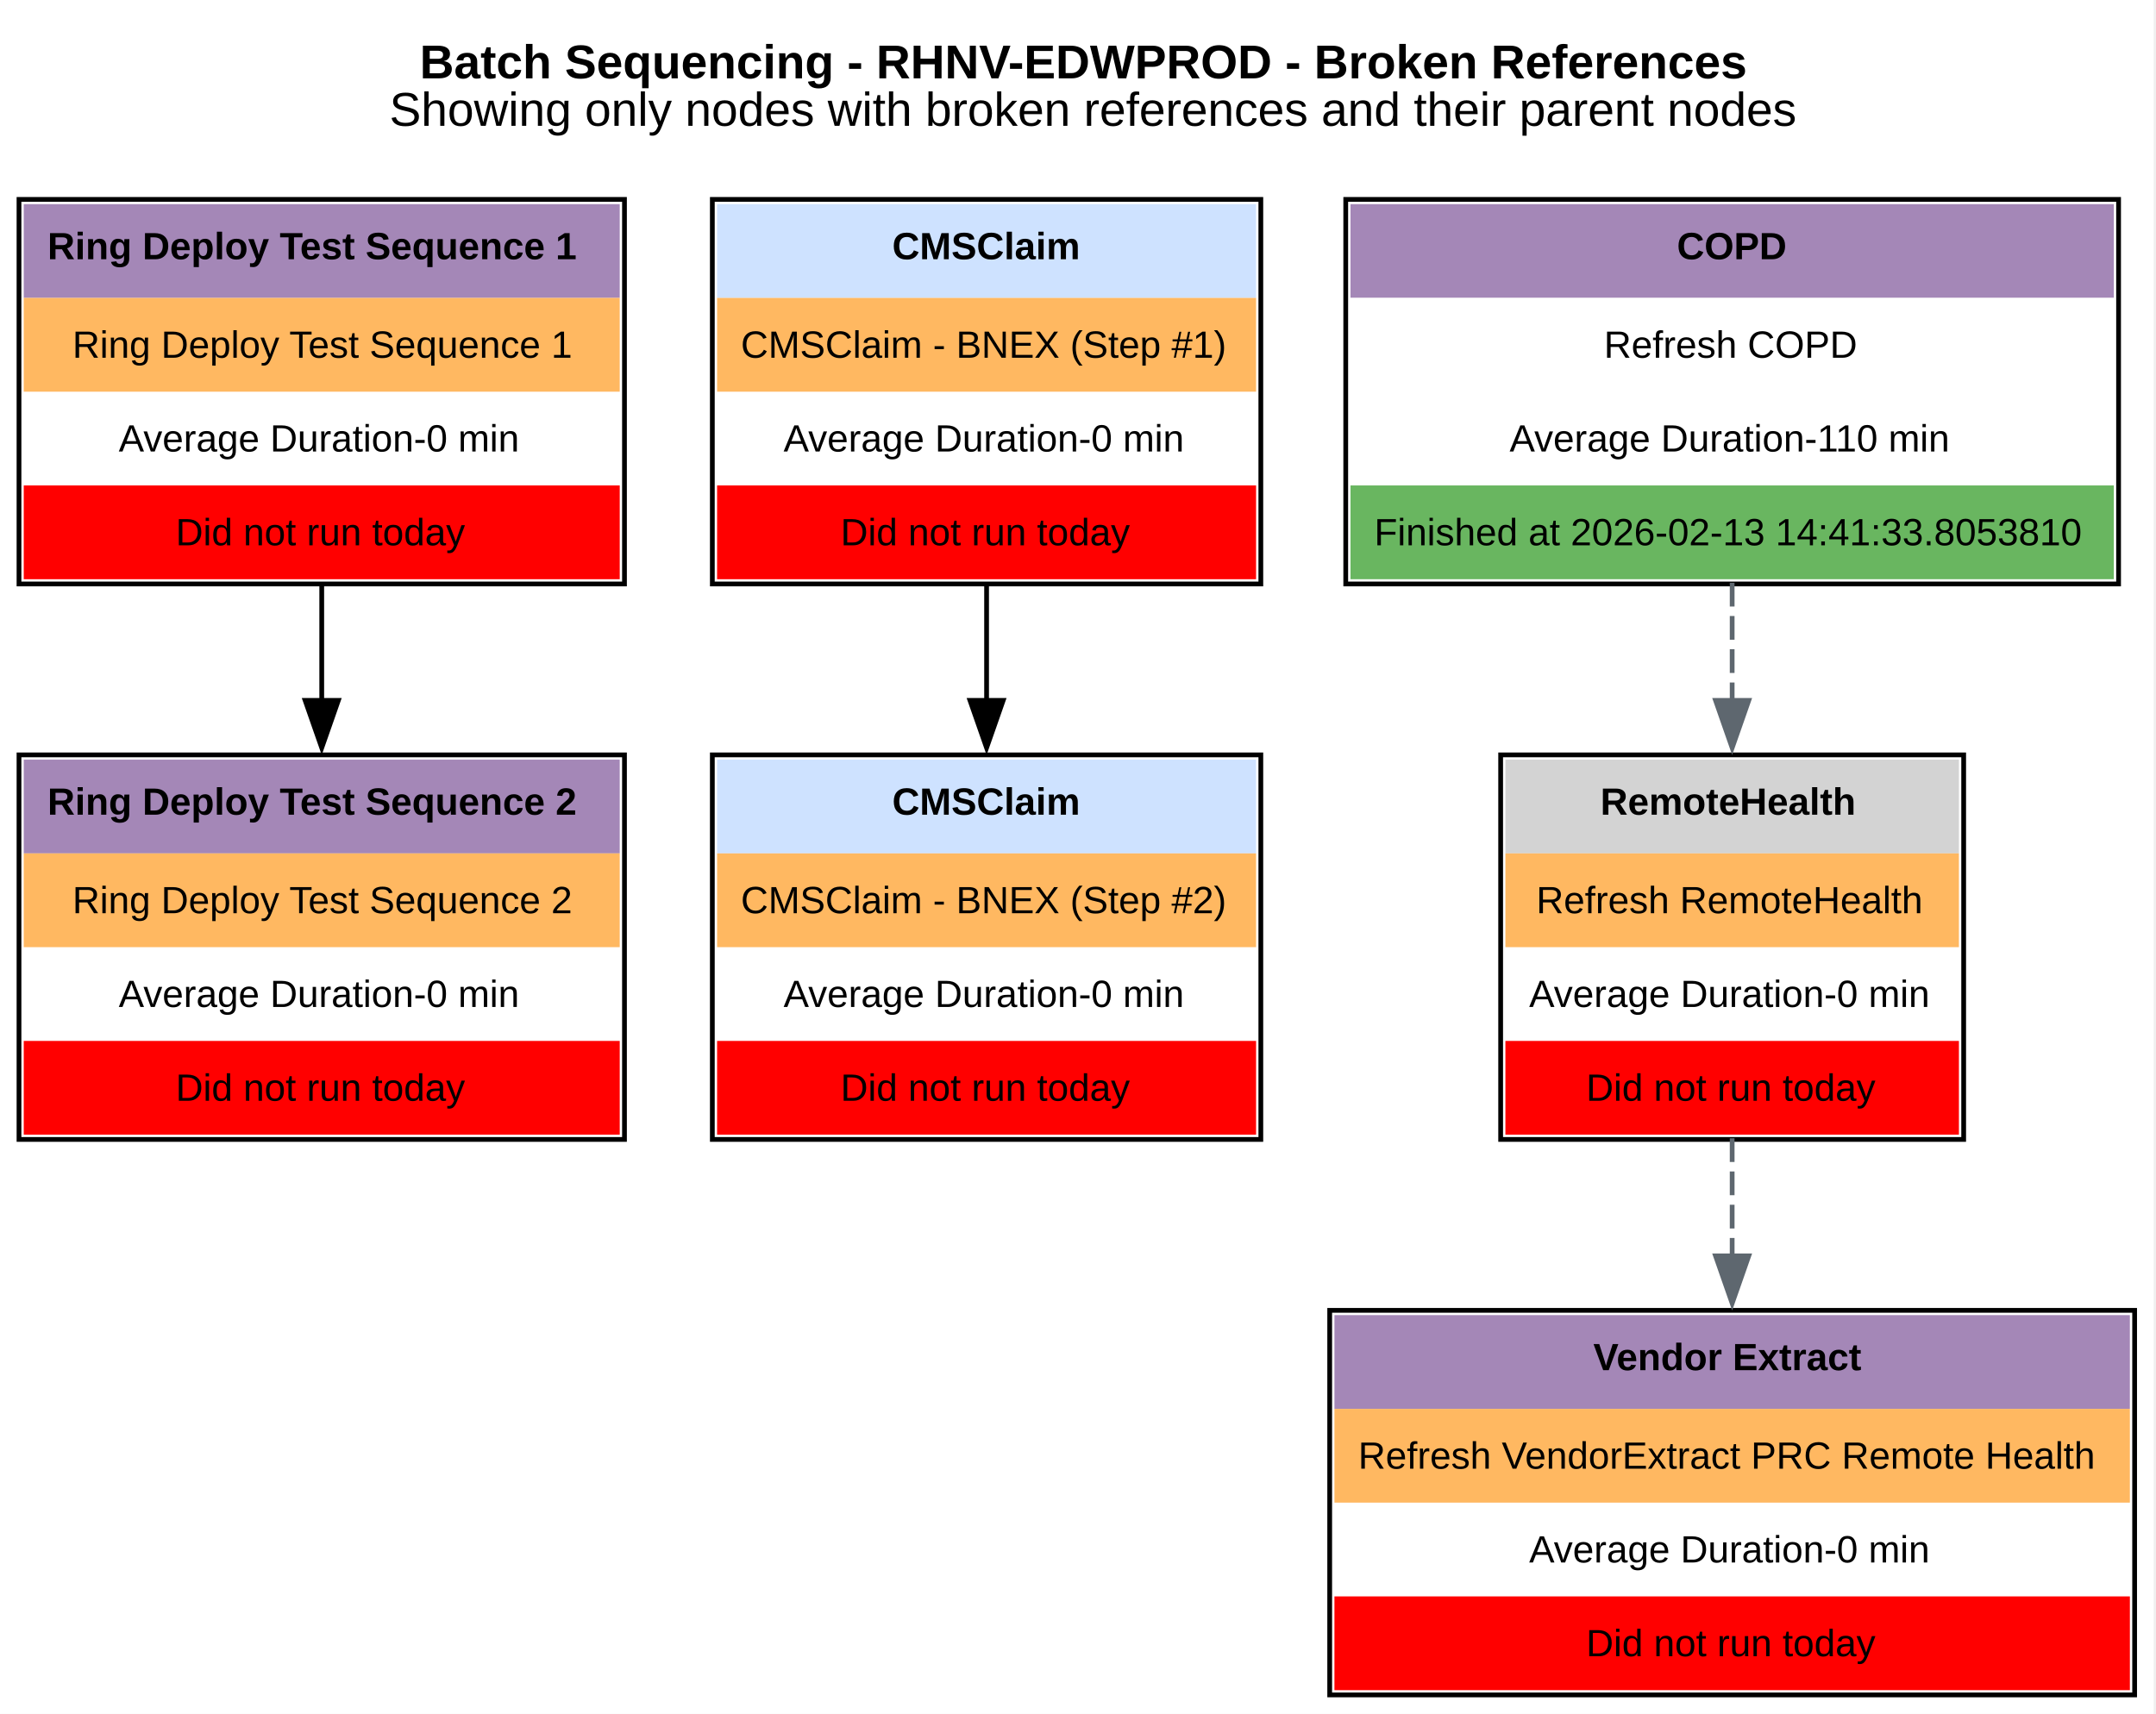
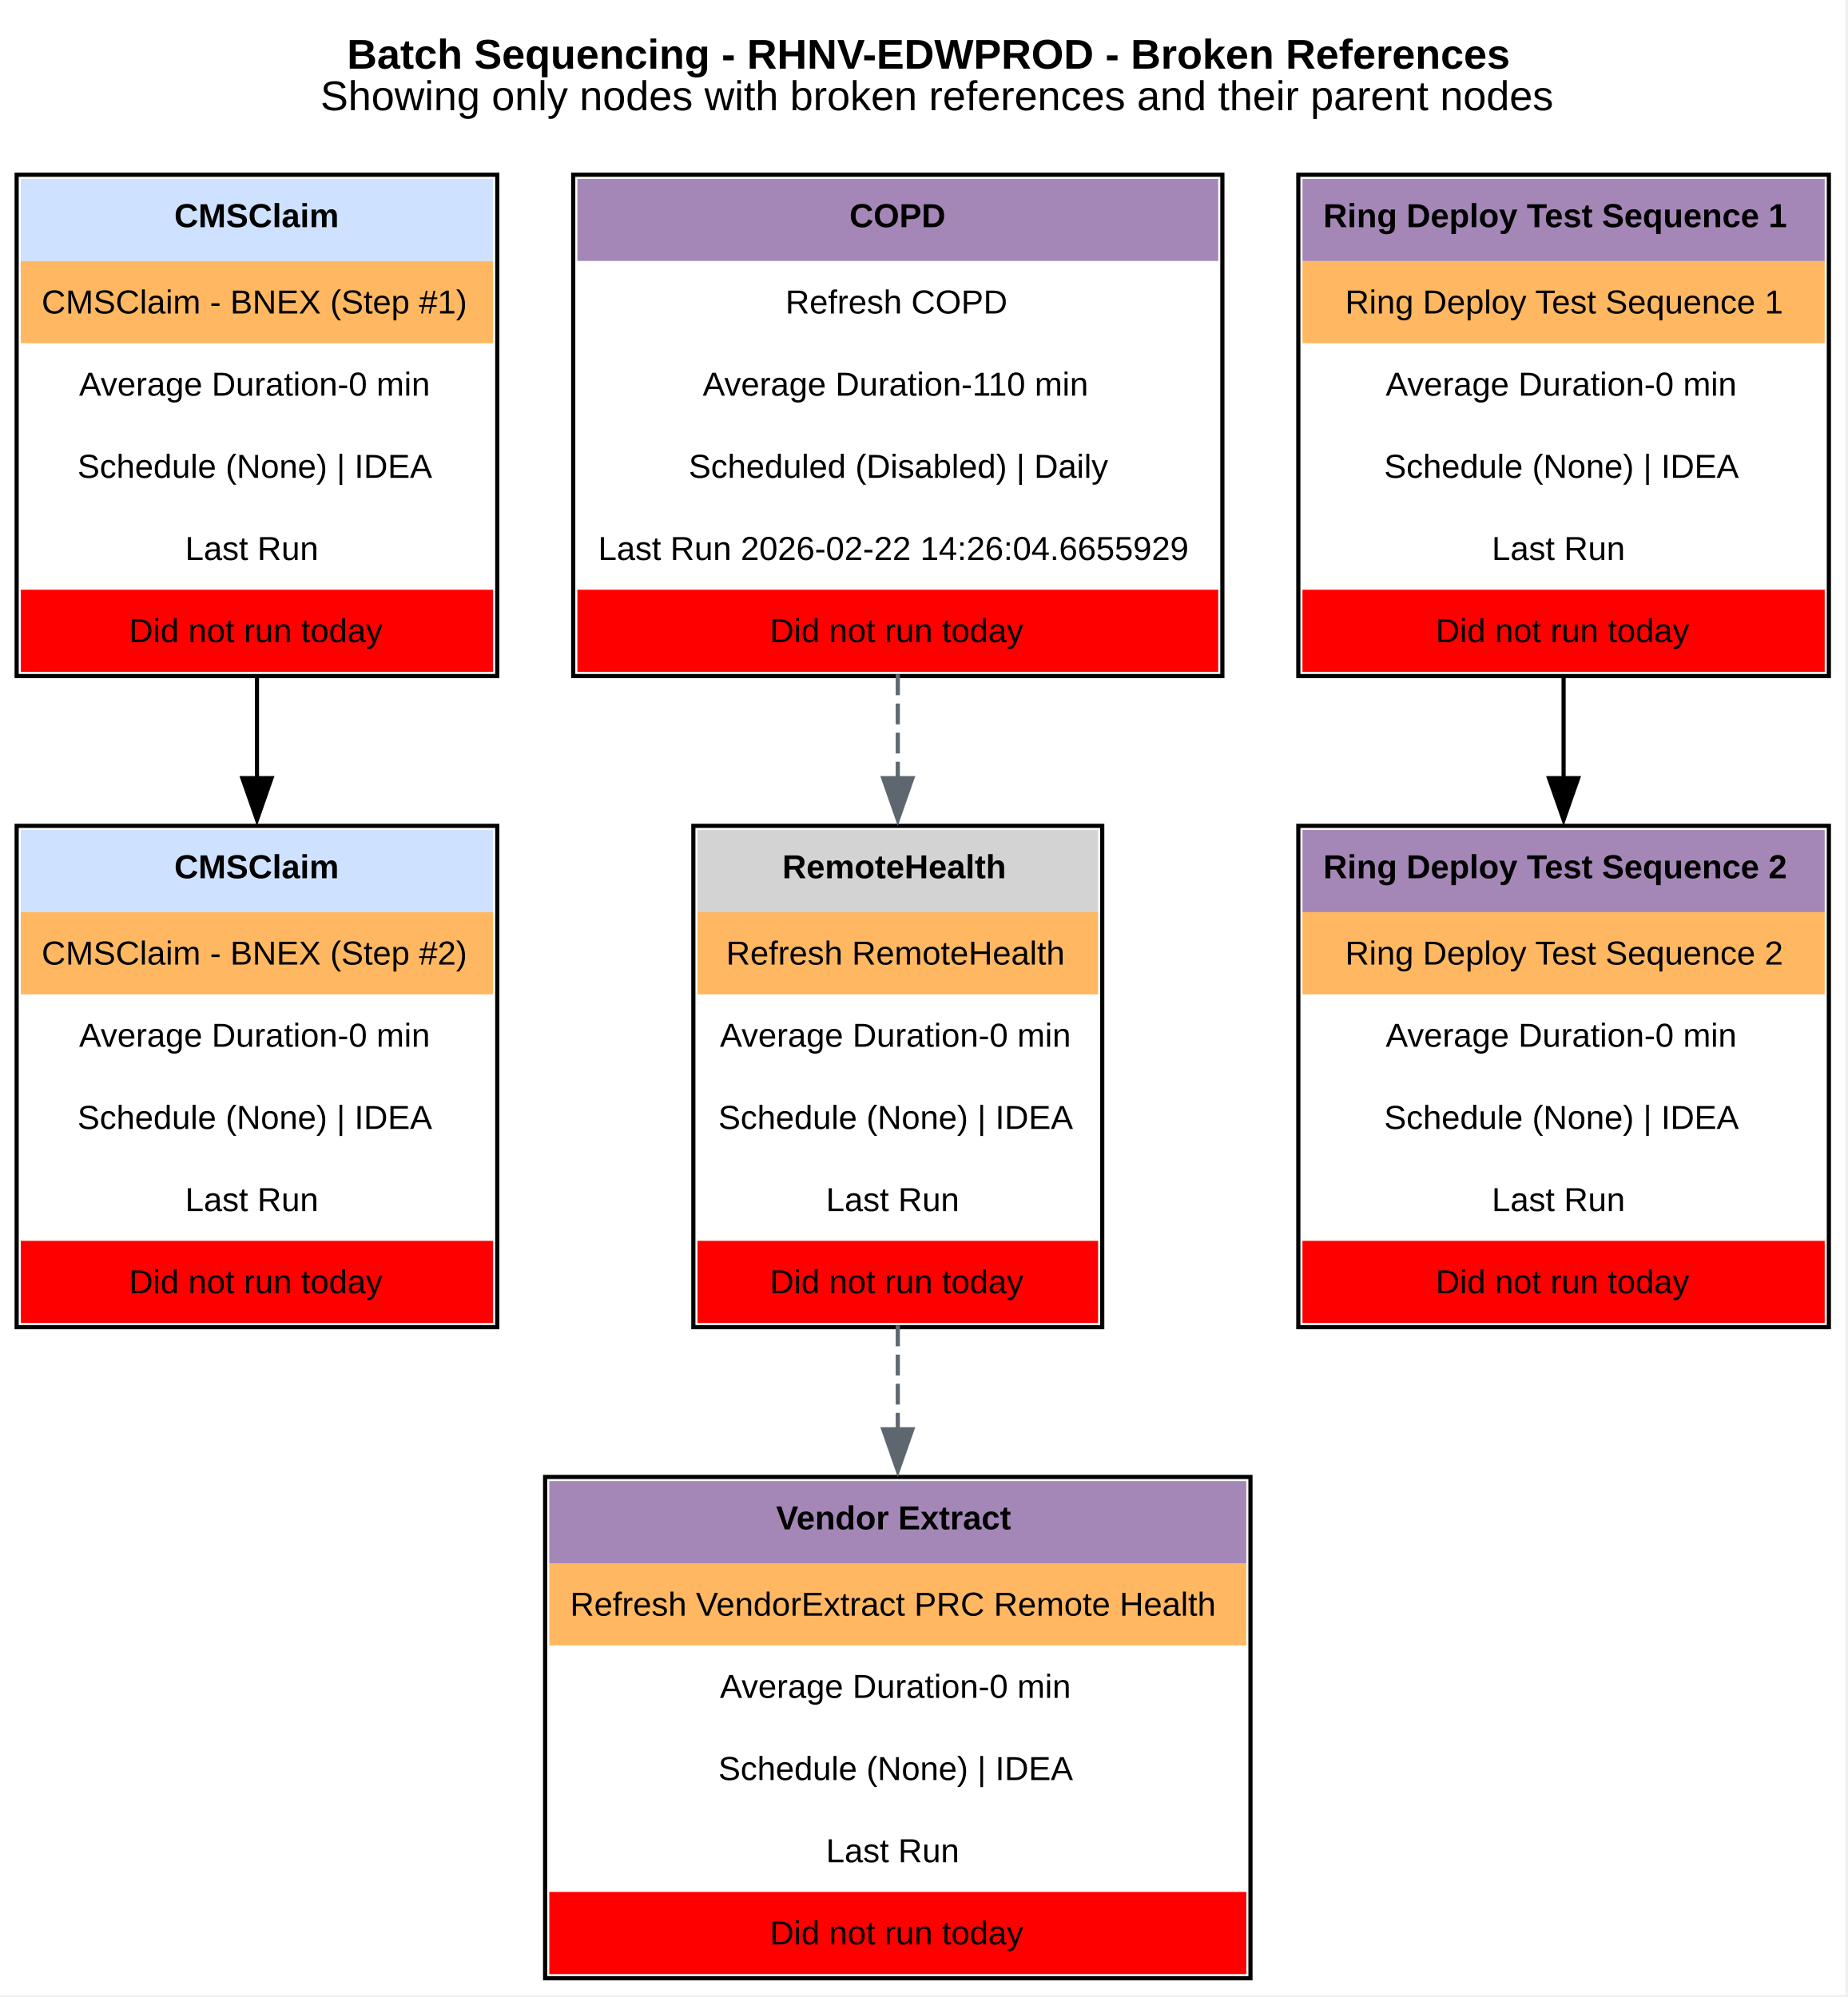
- <svg xmlns="http://www.w3.org/2000/svg" xmlns:xlink="http://www.w3.org/1999/xlink" width="454pt" height="361pt" viewBox="0.00 0.00 454.00 361.00">
-   <g id="graph0" class="graph" transform="scale(1 1) rotate(0) translate(4 357)">
-     <polygon fill="white" stroke="none" points="-4,4 -4,-357 449.5,-357 449.5,4 -4,4" />
-     <text xml:space="preserve" text-anchor="start" x="84.38" y="-340.5" font-family="Arial" font-weight="bold" font-size="10.00">Batch Sequencing - RHNV-EDWPROD - Broken References</text>
-     <text xml:space="preserve" text-anchor="start" x="78" y="-330.5" font-family="Arial" font-size="10.00">Showing only nodes with broken references and their parent nodes</text>
-     <text xml:space="preserve" text-anchor="start" x="221.25" y="-320.5" font-family="Arial" font-size="10.00"> </text>
+ <svg xmlns="http://www.w3.org/2000/svg" xmlns:xlink="http://www.w3.org/1999/xlink" width="444pt" height="480pt" viewBox="0.00 0.00 444.00 480.00">
+   <g id="graph0" class="graph" transform="scale(1 1) rotate(0) translate(4 475.5)">
+     <polygon fill="white" stroke="none" points="-4,4 -4,-475.5 439.5,-475.5 439.5,4 -4,4" />
+     <text xml:space="preserve" text-anchor="start" x="79.38" y="-459" font-family="Arial" font-weight="bold" font-size="10.00">Batch Sequencing - RHNV-EDWPROD - Broken References</text>
+     <text xml:space="preserve" text-anchor="start" x="73" y="-449" font-family="Arial" font-size="10.00">Showing only nodes with broken references and their parent nodes</text>
+     <text xml:space="preserve" text-anchor="start" x="216.25" y="-439" font-family="Arial" font-size="10.00"> </text>
    <g id="node1" class="node">
-       <polygon fill="#a487b7" stroke="none" points="1,-177.25 1,-197 126.5,-197 126.5,-177.25 1,-177.25" />
-       <text xml:space="preserve" text-anchor="start" x="6" y="-185.4" font-family="Arial" font-weight="bold" font-size="8.00">Ring Deploy Test Sequence 2</text>
-       <polygon fill="#ffb255" fill-opacity="0.929" stroke="none" points="1,-157.5 1,-177.25 126.5,-177.25 126.5,-157.5 1,-157.5" />
-       <text xml:space="preserve" text-anchor="start" x="11.25" y="-164.65" font-family="Arial" font-size="8.00">Ring Deploy Test Sequence 2</text>
-       <text xml:space="preserve" text-anchor="start" x="21" y="-144.9" font-family="Arial" font-size="8.00">Average Duration-0 min</text>
-       <polygon fill="#ff0000" stroke="none" points="1,-118 1,-137.75 126.5,-137.75 126.5,-118 1,-118" />
-       <text xml:space="preserve" text-anchor="start" x="33" y="-125.15" font-family="Arial" font-size="8.00">Did not run today</text>
-       <polygon fill="none" stroke="black" points="0,-117 0,-198 127.5,-198 127.5,-117 0,-117" />
+       <polygon fill="#cee2ff" stroke="none" points="1,-412.75 1,-432.5 114.5,-432.5 114.5,-412.75 1,-412.75" />
+       <text xml:space="preserve" text-anchor="start" x="37.88" y="-420.9" font-family="Arial" font-weight="bold" font-size="8.00">CMSClaim</text>
+       <polygon fill="#ffb255" fill-opacity="0.929" stroke="none" points="1,-393 1,-412.75 114.5,-412.75 114.5,-393 1,-393" />
+       <text xml:space="preserve" text-anchor="start" x="6" y="-400.15" font-family="Arial" font-size="8.00">CMSClaim - BNEX (Step #1)</text>
+       <text xml:space="preserve" text-anchor="start" x="15" y="-380.4" font-family="Arial" font-size="8.00">Average Duration-0 min</text>
+       <text xml:space="preserve" text-anchor="start" x="14.62" y="-360.65" font-family="Arial" font-size="8.00">Schedule (None) | IDEA</text>
+       <text xml:space="preserve" text-anchor="start" x="40.5" y="-340.9" font-family="Arial" font-size="8.00">Last Run </text>
+       <polygon fill="#ff0000" stroke="none" points="1,-314 1,-333.75 114.5,-333.75 114.5,-314 1,-314" />
+       <text xml:space="preserve" text-anchor="start" x="27" y="-321.15" font-family="Arial" font-size="8.00">Did not run today</text>
+       <polygon fill="none" stroke="black" points="0,-313 0,-433.5 115.5,-433.5 115.5,-313 0,-313" />
    </g>
-     <g id="node2" class="node">
-       <polygon fill="#cee2ff" stroke="none" points="147,-177.25 147,-197 260.5,-197 260.5,-177.25 147,-177.25" />
-       <text xml:space="preserve" text-anchor="start" x="183.88" y="-185.4" font-family="Arial" font-weight="bold" font-size="8.00">CMSClaim</text>
-       <polygon fill="#ffb255" fill-opacity="0.929" stroke="none" points="147,-157.5 147,-177.25 260.5,-177.25 260.5,-157.5 147,-157.5" />
-       <text xml:space="preserve" text-anchor="start" x="152" y="-164.65" font-family="Arial" font-size="8.00">CMSClaim - BNEX (Step #2)</text>
-       <text xml:space="preserve" text-anchor="start" x="161" y="-144.9" font-family="Arial" font-size="8.00">Average Duration-0 min</text>
-       <polygon fill="#ff0000" stroke="none" points="147,-118 147,-137.75 260.5,-137.75 260.5,-118 147,-118" />
-       <text xml:space="preserve" text-anchor="start" x="173" y="-125.15" font-family="Arial" font-size="8.00">Did not run today</text>
-       <polygon fill="none" stroke="black" points="146,-117 146,-198 261.5,-198 261.5,-117 146,-117" />
-     </g>
-     <g id="node3" class="node">
-       <polygon fill="#cee2ff" stroke="none" points="147,-294.25 147,-314 260.5,-314 260.5,-294.25 147,-294.25" />
-       <text xml:space="preserve" text-anchor="start" x="183.88" y="-302.4" font-family="Arial" font-weight="bold" font-size="8.00">CMSClaim</text>
-       <polygon fill="#ffb255" fill-opacity="0.929" stroke="none" points="147,-274.5 147,-294.25 260.5,-294.25 260.5,-274.5 147,-274.5" />
-       <text xml:space="preserve" text-anchor="start" x="152" y="-281.65" font-family="Arial" font-size="8.00">CMSClaim - BNEX (Step #1)</text>
-       <text xml:space="preserve" text-anchor="start" x="161" y="-261.9" font-family="Arial" font-size="8.00">Average Duration-0 min</text>
-       <polygon fill="#ff0000" stroke="none" points="147,-235 147,-254.75 260.5,-254.75 260.5,-235 147,-235" />
-       <text xml:space="preserve" text-anchor="start" x="173" y="-242.15" font-family="Arial" font-size="8.00">Did not run today</text>
-       <polygon fill="none" stroke="black" points="146,-234 146,-315 261.5,-315 261.5,-234 146,-234" />
+     <g id="node4" class="node">
+       <polygon fill="#cee2ff" stroke="none" points="1,-256.25 1,-276 114.5,-276 114.5,-256.25 1,-256.25" />
+       <text xml:space="preserve" text-anchor="start" x="37.88" y="-264.4" font-family="Arial" font-weight="bold" font-size="8.00">CMSClaim</text>
+       <polygon fill="#ffb255" fill-opacity="0.929" stroke="none" points="1,-236.5 1,-256.25 114.5,-256.25 114.5,-236.5 1,-236.5" />
+       <text xml:space="preserve" text-anchor="start" x="6" y="-243.65" font-family="Arial" font-size="8.00">CMSClaim - BNEX (Step #2)</text>
+       <text xml:space="preserve" text-anchor="start" x="15" y="-223.9" font-family="Arial" font-size="8.00">Average Duration-0 min</text>
+       <text xml:space="preserve" text-anchor="start" x="14.62" y="-204.15" font-family="Arial" font-size="8.00">Schedule (None) | IDEA</text>
+       <text xml:space="preserve" text-anchor="start" x="40.5" y="-184.4" font-family="Arial" font-size="8.00">Last Run </text>
+       <polygon fill="#ff0000" stroke="none" points="1,-157.5 1,-177.25 114.5,-177.25 114.5,-157.5 1,-157.5" />
+       <text xml:space="preserve" text-anchor="start" x="27" y="-164.65" font-family="Arial" font-size="8.00">Did not run today</text>
+       <polygon fill="none" stroke="black" points="0,-156.5 0,-277 115.5,-277 115.5,-156.5 0,-156.5" />
    </g>
    <g id="edge2" class="edge">
      <g id="a_edge2">
        <a xlink:href="https://rhnv-webprod.rhnv.hosted/IDEA-Web/applications/4/entry/29" target="_blank">
-           <path fill="none" stroke="black" d="M203.75,-234.25C203.75,-226.19 203.75,-217.61 203.75,-209.22" />
-           <polygon fill="black" stroke="black" points="207.25,-209.48 203.75,-199.48 200.25,-209.48 207.25,-209.48" />
+           <path fill="none" stroke="black" d="M57.75,-313.4C57.75,-305.19 57.75,-296.69 57.75,-288.29" />
+           <polygon fill="black" stroke="black" points="61.25,-288.46 57.75,-278.46 54.25,-288.46 61.25,-288.46" />
        </a>
      </g>
    </g>
-     <g id="node4" class="node">
-       <polygon fill="#a487b7" stroke="none" points="280.38,-294.25 280.38,-314 441.12,-314 441.12,-294.25 280.38,-294.25" />
-       <text xml:space="preserve" text-anchor="start" x="349.12" y="-302.4" font-family="Arial" font-weight="bold" font-size="8.00">COPD</text>
-       <polygon fill="#ffffff" stroke="none" points="280.38,-274.5 280.38,-294.25 441.12,-294.25 441.12,-274.5 280.38,-274.5" />
-       <text xml:space="preserve" text-anchor="start" x="333.75" y="-281.65" font-family="Arial" font-size="8.00">Refresh COPD</text>
-       <text xml:space="preserve" text-anchor="start" x="313.88" y="-261.9" font-family="Arial" font-size="8.00">Average Duration-110 min</text>
-       <polygon fill="#69b660" stroke="none" points="280.38,-235 280.38,-254.75 441.12,-254.75 441.12,-235 280.38,-235" />
-       <text xml:space="preserve" text-anchor="start" x="285.38" y="-242.15" font-family="Arial" font-size="8.00">Finished at 2026-02-13 14:41:33.8053810</text>
-       <polygon fill="none" stroke="black" points="279.38,-234 279.38,-315 442.12,-315 442.12,-234 279.38,-234" />
+     <g id="node2" class="node">
+       <polygon fill="#a487b7" stroke="none" points="134.75,-412.75 134.75,-432.5 288.75,-432.5 288.75,-412.75 134.75,-412.75" />
+       <text xml:space="preserve" text-anchor="start" x="200.12" y="-420.9" font-family="Arial" font-weight="bold" font-size="8.00">COPD</text>
+       <polygon fill="#ffffff" stroke="none" points="134.75,-393 134.75,-412.75 288.75,-412.75 288.75,-393 134.75,-393" />
+       <text xml:space="preserve" text-anchor="start" x="184.75" y="-400.15" font-family="Arial" font-size="8.00">Refresh COPD</text>
+       <text xml:space="preserve" text-anchor="start" x="164.88" y="-380.4" font-family="Arial" font-size="8.00">Average Duration-110 min</text>
+       <text xml:space="preserve" text-anchor="start" x="161.5" y="-360.65" font-family="Arial" font-size="8.00">Scheduled (Disabled) | Daily</text>
+       <text xml:space="preserve" text-anchor="start" x="139.75" y="-340.9" font-family="Arial" font-size="8.00">Last Run 2026-02-22 14:26:04.6655929</text>
+       <polygon fill="#ff0000" stroke="none" points="134.75,-314 134.75,-333.75 288.75,-333.75 288.75,-314 134.75,-314" />
+       <text xml:space="preserve" text-anchor="start" x="181" y="-321.15" font-family="Arial" font-size="8.00">Did not run today</text>
+       <polygon fill="none" stroke="black" points="133.75,-313 133.75,-433.5 289.75,-433.5 289.75,-313 133.75,-313" />
    </g>
-     <g id="node6" class="node">
-       <polygon fill="#cfcfcf" fill-opacity="0.929" stroke="none" points="313,-177.25 313,-197 408.5,-197 408.5,-177.25 313,-177.25" />
-       <text xml:space="preserve" text-anchor="start" x="333" y="-185.4" font-family="Arial" font-weight="bold" font-size="8.00">RemoteHealth</text>
-       <polygon fill="#ffb255" fill-opacity="0.929" stroke="none" points="313,-157.5 313,-177.25 408.5,-177.25 408.5,-157.5 313,-157.5" />
-       <text xml:space="preserve" text-anchor="start" x="319.5" y="-164.65" font-family="Arial" font-size="8.00">Refresh RemoteHealth</text>
-       <text xml:space="preserve" text-anchor="start" x="318" y="-144.9" font-family="Arial" font-size="8.00">Average Duration-0 min</text>
-       <polygon fill="#ff0000" stroke="none" points="313,-118 313,-137.75 408.5,-137.75 408.5,-118 313,-118" />
-       <text xml:space="preserve" text-anchor="start" x="330" y="-125.15" font-family="Arial" font-size="8.00">Did not run today</text>
-       <polygon fill="none" stroke="black" points="312,-117 312,-198 409.5,-198 409.5,-117 312,-117" />
+     <g id="node5" class="node">
+       <polygon fill="#cfcfcf" fill-opacity="0.929" stroke="none" points="163.62,-256.25 163.62,-276 259.88,-276 259.88,-256.25 163.62,-256.25" />
+       <text xml:space="preserve" text-anchor="start" x="184" y="-264.4" font-family="Arial" font-weight="bold" font-size="8.00">RemoteHealth</text>
+       <polygon fill="#ffb255" fill-opacity="0.929" stroke="none" points="163.62,-236.5 163.62,-256.25 259.88,-256.25 259.88,-236.5 163.62,-236.5" />
+       <text xml:space="preserve" text-anchor="start" x="170.5" y="-243.65" font-family="Arial" font-size="8.00">Refresh RemoteHealth</text>
+       <text xml:space="preserve" text-anchor="start" x="169" y="-223.9" font-family="Arial" font-size="8.00">Average Duration-0 min</text>
+       <text xml:space="preserve" text-anchor="start" x="168.62" y="-204.15" font-family="Arial" font-size="8.00">Schedule (None) | IDEA</text>
+       <text xml:space="preserve" text-anchor="start" x="194.5" y="-184.4" font-family="Arial" font-size="8.00">Last Run </text>
+       <polygon fill="#ff0000" stroke="none" points="163.62,-157.5 163.62,-177.25 259.88,-177.25 259.88,-157.5 163.62,-157.5" />
+       <text xml:space="preserve" text-anchor="start" x="181" y="-164.65" font-family="Arial" font-size="8.00">Did not run today</text>
+       <polygon fill="none" stroke="black" points="162.62,-156.5 162.62,-277 260.88,-277 260.88,-156.5 162.62,-156.5" />
    </g>
    <g id="edge1" class="edge">
      <g id="a_edge1">
        <a xlink:href="https://rhnv-webprod.rhnv.hosted/IDEA-Web/applications/4/entry/49">
-           <path fill="none" stroke="#5e676f" stroke-dasharray="5,2" d="M360.75,-234.25C360.75,-226.19 360.75,-217.61 360.75,-209.22" />
-           <polygon fill="#5e676f" stroke="#5e676f" points="364.25,-209.48 360.75,-199.48 357.25,-209.48 364.25,-209.48" />
+           <path fill="none" stroke="#5e676f" stroke-dasharray="5,2" d="M211.75,-313.4C211.75,-305.19 211.75,-296.69 211.75,-288.29" />
+           <polygon fill="#5e676f" stroke="#5e676f" points="215.25,-288.46 211.75,-278.46 208.25,-288.46 215.25,-288.46" />
        </a>
      </g>
    </g>
-     <g id="node5" class="node">
-       <polygon fill="#a487b7" stroke="none" points="1,-294.25 1,-314 126.5,-314 126.5,-294.25 1,-294.25" />
-       <text xml:space="preserve" text-anchor="start" x="6" y="-302.4" font-family="Arial" font-weight="bold" font-size="8.00">Ring Deploy Test Sequence 1</text>
-       <polygon fill="#ffb255" fill-opacity="0.929" stroke="none" points="1,-274.5 1,-294.25 126.5,-294.25 126.5,-274.5 1,-274.5" />
-       <text xml:space="preserve" text-anchor="start" x="11.25" y="-281.65" font-family="Arial" font-size="8.00">Ring Deploy Test Sequence 1</text>
-       <text xml:space="preserve" text-anchor="start" x="21" y="-261.9" font-family="Arial" font-size="8.00">Average Duration-0 min</text>
-       <polygon fill="#ff0000" stroke="none" points="1,-235 1,-254.75 126.5,-254.75 126.5,-235 1,-235" />
-       <text xml:space="preserve" text-anchor="start" x="33" y="-242.15" font-family="Arial" font-size="8.00">Did not run today</text>
-       <polygon fill="none" stroke="black" points="0,-234 0,-315 127.5,-315 127.5,-234 0,-234" />
+     <g id="node3" class="node">
+       <polygon fill="#a487b7" stroke="none" points="309,-412.75 309,-432.5 434.5,-432.5 434.5,-412.75 309,-412.75" />
+       <text xml:space="preserve" text-anchor="start" x="314" y="-420.9" font-family="Arial" font-weight="bold" font-size="8.00">Ring Deploy Test Sequence 1</text>
+       <polygon fill="#ffb255" fill-opacity="0.929" stroke="none" points="309,-393 309,-412.75 434.5,-412.75 434.5,-393 309,-393" />
+       <text xml:space="preserve" text-anchor="start" x="319.25" y="-400.15" font-family="Arial" font-size="8.00">Ring Deploy Test Sequence 1</text>
+       <text xml:space="preserve" text-anchor="start" x="329" y="-380.4" font-family="Arial" font-size="8.00">Average Duration-0 min</text>
+       <text xml:space="preserve" text-anchor="start" x="328.62" y="-360.65" font-family="Arial" font-size="8.00">Schedule (None) | IDEA</text>
+       <text xml:space="preserve" text-anchor="start" x="354.5" y="-340.9" font-family="Arial" font-size="8.00">Last Run </text>
+       <polygon fill="#ff0000" stroke="none" points="309,-314 309,-333.75 434.5,-333.75 434.5,-314 309,-314" />
+       <text xml:space="preserve" text-anchor="start" x="341" y="-321.15" font-family="Arial" font-size="8.00">Did not run today</text>
+       <polygon fill="none" stroke="black" points="308,-313 308,-433.5 435.5,-433.5 435.5,-313 308,-313" />
+     </g>
+     <g id="node6" class="node">
+       <polygon fill="#a487b7" stroke="none" points="309,-256.25 309,-276 434.5,-276 434.5,-256.25 309,-256.25" />
+       <text xml:space="preserve" text-anchor="start" x="314" y="-264.4" font-family="Arial" font-weight="bold" font-size="8.00">Ring Deploy Test Sequence 2</text>
+       <polygon fill="#ffb255" fill-opacity="0.929" stroke="none" points="309,-236.5 309,-256.25 434.5,-256.25 434.5,-236.5 309,-236.5" />
+       <text xml:space="preserve" text-anchor="start" x="319.25" y="-243.65" font-family="Arial" font-size="8.00">Ring Deploy Test Sequence 2</text>
+       <text xml:space="preserve" text-anchor="start" x="329" y="-223.9" font-family="Arial" font-size="8.00">Average Duration-0 min</text>
+       <text xml:space="preserve" text-anchor="start" x="328.62" y="-204.15" font-family="Arial" font-size="8.00">Schedule (None) | IDEA</text>
+       <text xml:space="preserve" text-anchor="start" x="354.5" y="-184.4" font-family="Arial" font-size="8.00">Last Run </text>
+       <polygon fill="#ff0000" stroke="none" points="309,-157.5 309,-177.25 434.5,-177.25 434.5,-157.5 309,-157.5" />
+       <text xml:space="preserve" text-anchor="start" x="341" y="-164.65" font-family="Arial" font-size="8.00">Did not run today</text>
+       <polygon fill="none" stroke="black" points="308,-156.5 308,-277 435.5,-277 435.5,-156.5 308,-156.5" />
    </g>
    <g id="edge3" class="edge">
      <g id="a_edge3">
        <a xlink:href="https://rhnv-webprod.rhnv.hosted/IDEA-Web/applications/4/entry/60" target="_blank">
-           <path fill="none" stroke="black" d="M63.75,-234.25C63.75,-226.19 63.75,-217.61 63.75,-209.22" />
-           <polygon fill="black" stroke="black" points="67.25,-209.48 63.75,-199.48 60.25,-209.48 67.25,-209.48" />
+           <path fill="none" stroke="black" d="M371.75,-313.4C371.75,-305.19 371.75,-296.69 371.75,-288.29" />
+           <polygon fill="black" stroke="black" points="375.25,-288.46 371.75,-278.46 368.25,-288.46 375.25,-288.46" />
        </a>
      </g>
    </g>
    <g id="node7" class="node">
-       <polygon fill="#a487b7" stroke="none" points="277,-60.25 277,-80 444.5,-80 444.5,-60.25 277,-60.25" />
-       <text xml:space="preserve" text-anchor="start" x="331.5" y="-68.4" font-family="Arial" font-weight="bold" font-size="8.00">Vendor Extract</text>
-       <polygon fill="#ffb255" fill-opacity="0.929" stroke="none" points="277,-40.5 277,-60.25 444.5,-60.25 444.5,-40.5 277,-40.5" />
-       <text xml:space="preserve" text-anchor="start" x="282" y="-47.65" font-family="Arial" font-size="8.00">Refresh VendorExtract PRC Remote Health</text>
-       <text xml:space="preserve" text-anchor="start" x="318" y="-27.9" font-family="Arial" font-size="8.00">Average Duration-0 min</text>
-       <polygon fill="#ff0000" stroke="none" points="277,-1 277,-20.75 444.5,-20.75 444.5,-1 277,-1" />
-       <text xml:space="preserve" text-anchor="start" x="330" y="-8.15" font-family="Arial" font-size="8.00">Did not run today</text>
-       <polygon fill="none" stroke="black" points="276,0 276,-81 445.5,-81 445.5,0 276,0" />
+       <polygon fill="#a487b7" stroke="none" points="128,-99.75 128,-119.5 295.5,-119.5 295.5,-99.75 128,-99.75" />
+       <text xml:space="preserve" text-anchor="start" x="182.5" y="-107.9" font-family="Arial" font-weight="bold" font-size="8.00">Vendor Extract</text>
+       <polygon fill="#ffb255" fill-opacity="0.929" stroke="none" points="128,-80 128,-99.75 295.5,-99.75 295.5,-80 128,-80" />
+       <text xml:space="preserve" text-anchor="start" x="133" y="-87.15" font-family="Arial" font-size="8.00">Refresh VendorExtract PRC Remote Health</text>
+       <text xml:space="preserve" text-anchor="start" x="169" y="-67.4" font-family="Arial" font-size="8.00">Average Duration-0 min</text>
+       <text xml:space="preserve" text-anchor="start" x="168.62" y="-47.65" font-family="Arial" font-size="8.00">Schedule (None) | IDEA</text>
+       <text xml:space="preserve" text-anchor="start" x="194.5" y="-27.9" font-family="Arial" font-size="8.00">Last Run </text>
+       <polygon fill="#ff0000" stroke="none" points="128,-1 128,-20.75 295.5,-20.75 295.5,-1 128,-1" />
+       <text xml:space="preserve" text-anchor="start" x="181" y="-8.15" font-family="Arial" font-size="8.00">Did not run today</text>
+       <polygon fill="none" stroke="black" points="127,0 127,-120.5 296.5,-120.5 296.5,0 127,0" />
    </g>
    <g id="edge4" class="edge">
      <g id="a_edge4">
        <a xlink:href="https://rhnv-webprod.rhnv.hosted/IDEA-Web/applications/4/entry/57">
-           <path fill="none" stroke="#5e676f" stroke-dasharray="5,2" d="M360.75,-117.25C360.75,-109.19 360.75,-100.61 360.75,-92.22" />
-           <polygon fill="#5e676f" stroke="#5e676f" points="364.25,-92.48 360.75,-82.48 357.25,-92.48 364.25,-92.48" />
+           <path fill="none" stroke="#5e676f" stroke-dasharray="5,2" d="M211.75,-156.9C211.75,-148.69 211.75,-140.19 211.75,-131.79" />
+           <polygon fill="#5e676f" stroke="#5e676f" points="215.25,-131.96 211.75,-121.96 208.25,-131.96 215.25,-131.96" />
        </a>
      </g>
    </g>
  </g>
</svg>
